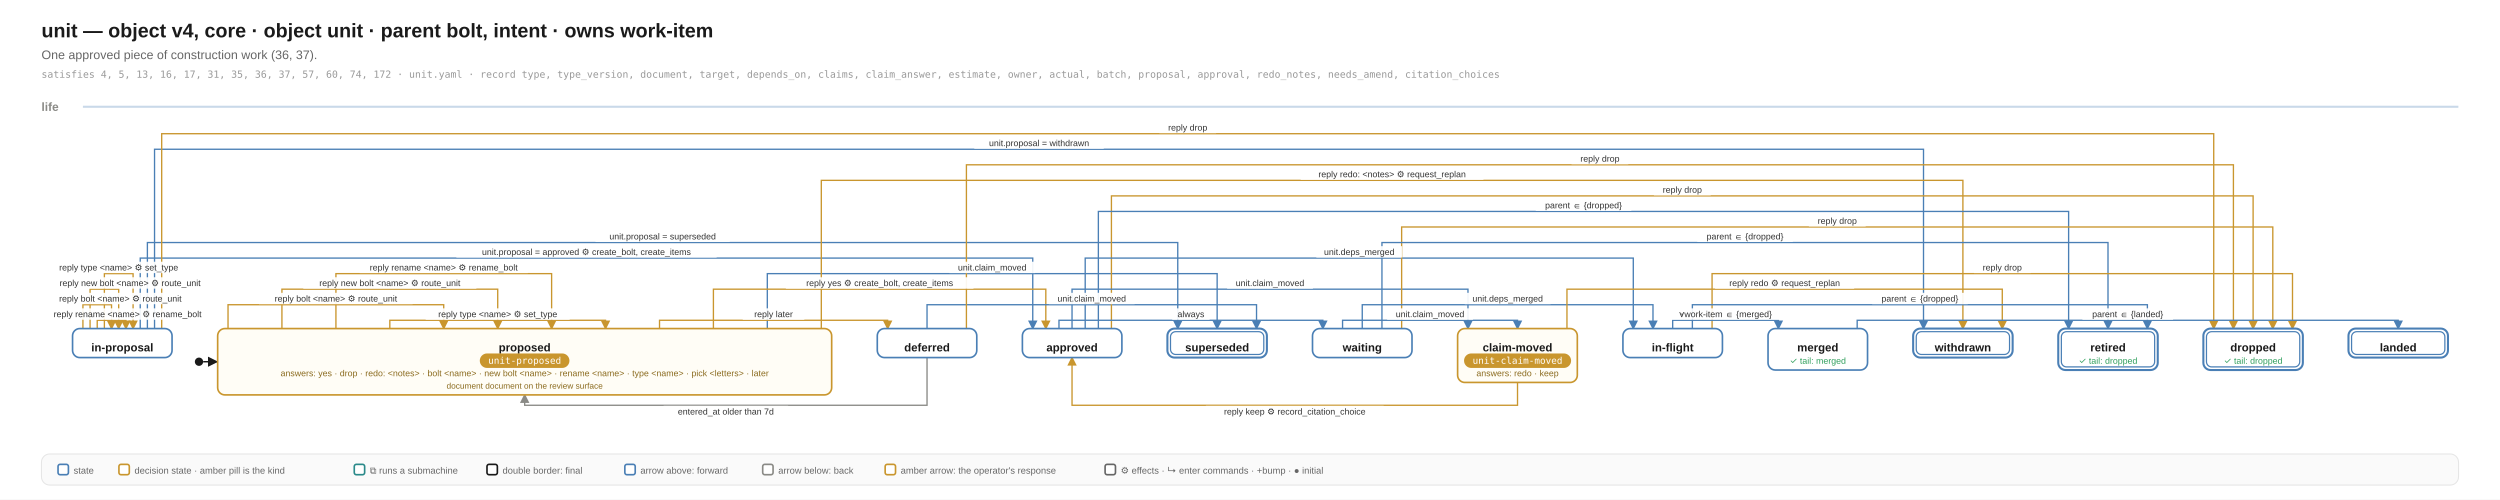
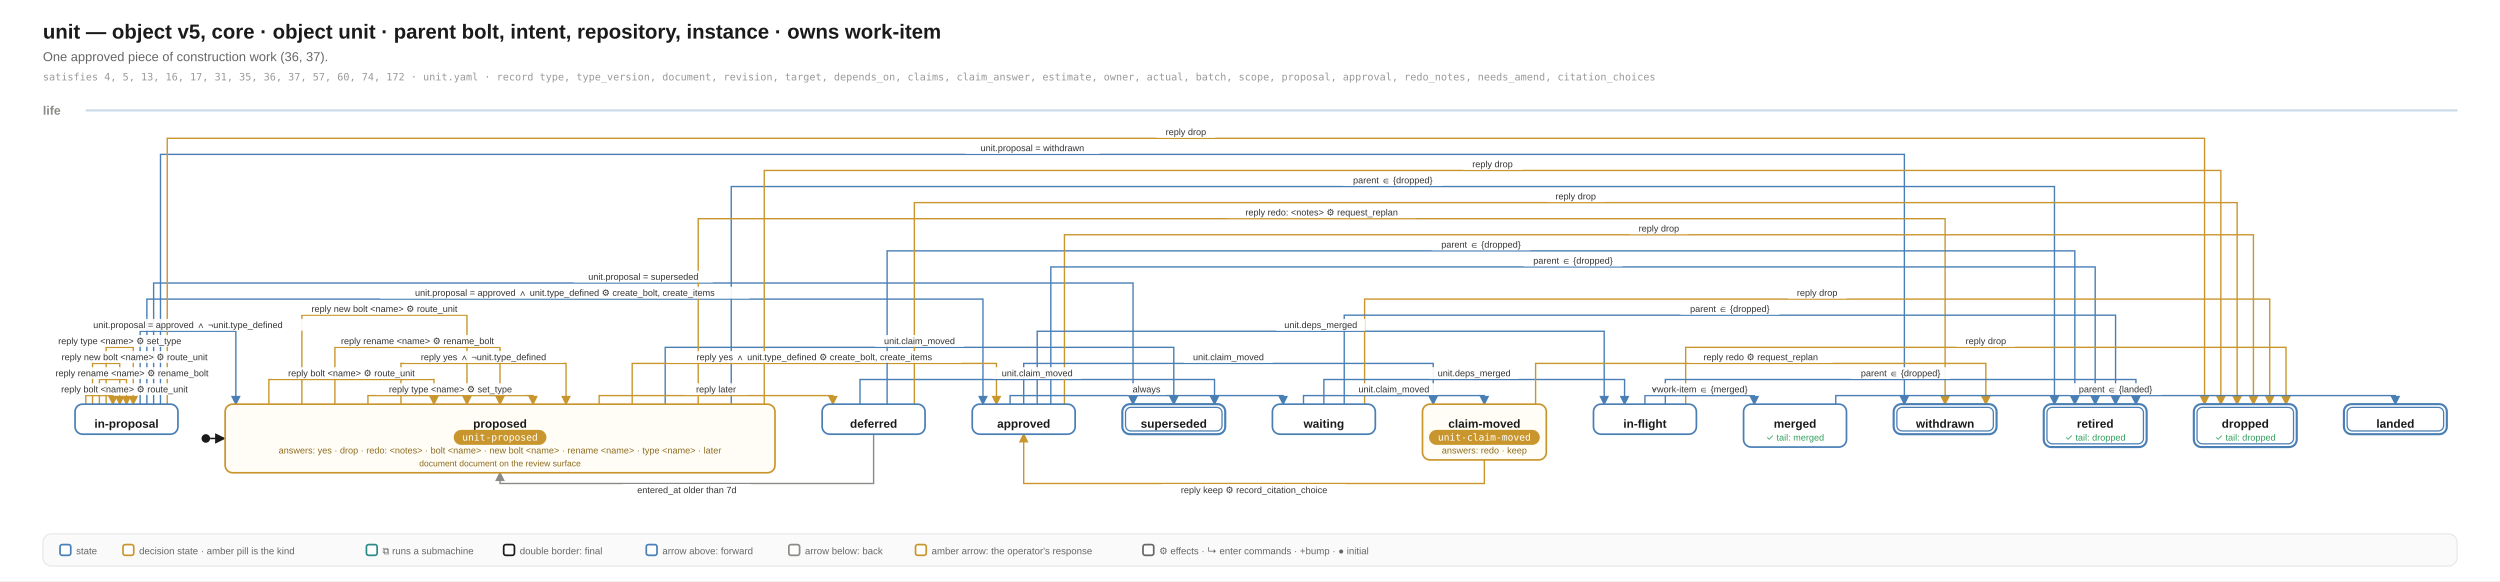
- <svg xmlns="http://www.w3.org/2000/svg" width="2412" height="482" viewBox="0 0 2412 482" font-family="-apple-system, 'Helvetica Neue', Arial, sans-serif">
+ <svg xmlns="http://www.w3.org/2000/svg" width="2332" height="542" viewBox="0 0 2332 542" font-family="-apple-system, 'Helvetica Neue', Arial, sans-serif">
  <defs>
    <marker id="mB" viewBox="0 0 10 10" refX="8.5" refY="5" markerWidth="7" markerHeight="7" orient="auto-start-reverse">
      <path d="M0 0L10 5L0 10z" fill="#4a7fb5" />
    </marker>
    <marker id="mT" viewBox="0 0 10 10" refX="8.5" refY="5" markerWidth="7" markerHeight="7" orient="auto-start-reverse">
      <path d="M0 0L10 5L0 10z" fill="#2b8a8a" />
    </marker>
    <marker id="mG" viewBox="0 0 10 10" refX="8.5" refY="5" markerWidth="7" markerHeight="7" orient="auto-start-reverse">
      <path d="M0 0L10 5L0 10z" fill="#8a8a86" />
    </marker>
    <marker id="mA" viewBox="0 0 10 10" refX="8.5" refY="5" markerWidth="7" markerHeight="7" orient="auto-start-reverse">
      <path d="M0 0L10 5L0 10z" fill="#c9962e" />
    </marker>
    <marker id="mI" viewBox="0 0 10 10" refX="8.5" refY="5" markerWidth="7" markerHeight="7" orient="auto-start-reverse">
      <path d="M0 0L10 5L0 10z" fill="#1a1a1a" />
    </marker>
  </defs>
-   <rect width="2412" height="482" fill="#fff" />
-   <text x="40" y="36" font-size="19" font-weight="700" fill="#1a1a1a">unit — object v4, core · object unit · parent bolt, intent · owns work-item</text>
+   <rect width="2332" height="542" fill="#fff" />
+   <text x="40" y="36" font-size="19" font-weight="700" fill="#1a1a1a">unit — object v5, core · object unit · parent bolt, intent, repository, instance · owns work-item</text>
  <text x="40" y="57" font-size="12" fill="#666">One approved piece of construction work (36, 37).</text>
-   <text x="40" y="75" font-size="9.5" font-family="monospace" fill="#999">satisfies 4, 5, 13, 16, 17, 31, 35, 36, 37, 57, 60, 74, 172 · unit.yaml · record type, type_version, document, target, depends_on, claims, claim_answer, estimate, owner, actual, batch, proposal, approval, redo_notes, needs_amend, citation_choices</text>
+   <text x="40" y="75" font-size="9.5" font-family="monospace" fill="#999">satisfies 4, 5, 13, 16, 17, 31, 35, 36, 37, 57, 60, 74, 172 · unit.yaml · record type, type_version, document, revision, target, depends_on, claims, claim_answer, estimate, owner, actual, batch, scope, proposal, approval, redo_notes, needs_amend, citation_choices</text>
  <text x="40" y="107" font-size="11.5" font-weight="700" fill="#8a8a86">life</text>
-   <line x1="80" y1="103" x2="2371.85" y2="103" stroke="#4a7fb5" stroke-width="2" opacity="0.3" />
-   <circle cx="192.0" cy="349.0" r="4" fill="#1a1a1a" />
-   <line x1="196.0" y1="349.0" x2="209.0" y2="349.0" stroke="#1a1a1a" stroke-width="1.4" marker-end="url(#mI)" />
-   <path d="M135.3,317.0 V249.0 H996.4 V317.0" fill="none" stroke="#4a7fb5" stroke-width="1.3" marker-end="url(#mB)" />
-   <path d="M149.1,317.0 V144.0 H1855.8 V317.0" fill="none" stroke="#4a7fb5" stroke-width="1.3" marker-end="url(#mB)" />
-   <path d="M142.2,317.0 V234.0 H1136.3 V317.0" fill="none" stroke="#4a7fb5" stroke-width="1.3" marker-end="url(#mB)" />
-   <path d="M80.0,317.0 V294.0 H107.6 V317.0" fill="none" stroke="#c9962e" stroke-width="1.3" marker-end="url(#mA)" />
-   <path d="M86.9,317.0 V279.0 H114.5 V317.0" fill="none" stroke="#c9962e" stroke-width="1.3" marker-end="url(#mA)" />
-   <path d="M93.8,317.0 V309.0 H121.5 V317.0" fill="none" stroke="#c9962e" stroke-width="1.3" marker-end="url(#mA)" />
-   <path d="M100.7,317.0 V264.0 H128.4 V317.0" fill="none" stroke="#c9962e" stroke-width="1.3" marker-end="url(#mA)" />
-   <path d="M156.0,317.0 V129.0 H2135.8 V317.0" fill="none" stroke="#c9962e" stroke-width="1.3" marker-end="url(#mA)" />
-   <path d="M740.3,317.0 V264.0 H1174.3 V317.0" fill="none" stroke="#4a7fb5" stroke-width="1.3" marker-end="url(#mB)" />
-   <path d="M220.0,317.0 V294.0 H428.1 V317.0" fill="none" stroke="#c9962e" stroke-width="1.3" marker-end="url(#mA)" />
-   <path d="M272.0,317.0 V279.0 H480.2 V317.0" fill="none" stroke="#c9962e" stroke-width="1.3" marker-end="url(#mA)" />
-   <path d="M324.1,317.0 V264.0 H532.2 V317.0" fill="none" stroke="#c9962e" stroke-width="1.3" marker-end="url(#mA)" />
-   <path d="M376.1,317.0 V309.0 H584.2 V317.0" fill="none" stroke="#c9962e" stroke-width="1.3" marker-end="url(#mA)" />
-   <path d="M688.3,317.0 V279.0 H1009.0 V317.0" fill="none" stroke="#c9962e" stroke-width="1.3" marker-end="url(#mA)" />
-   <path d="M792.4,317.0 V174.0 H1893.8 V317.0" fill="none" stroke="#c9962e" stroke-width="1.3" marker-end="url(#mA)" />
-   <path d="M636.3,317.0 V309.0 H856.4 V317.0" fill="none" stroke="#c9962e" stroke-width="1.3" marker-end="url(#mA)" />
-   <path d="M894.4,317.0 V294.0 H1212.3 V317.0" fill="none" stroke="#4a7fb5" stroke-width="1.3" marker-end="url(#mB)" />
-   <path d="M894.4,345.0 V391.0 H506.2 V381.0" fill="none" stroke="#8a8a86" stroke-width="1.3" marker-end="url(#mG)" />
-   <path d="M932.4,317.0 V159.0 H2154.8 V317.0" fill="none" stroke="#c9962e" stroke-width="1.3" marker-end="url(#mA)" />
-   <path d="M1072.3,317.0 V189.0 H2173.8 V317.0" fill="none" stroke="#c9962e" stroke-width="1.3" marker-end="url(#mA)" />
-   <path d="M1034.3,317.0 V279.0 H1416.3 V317.0" fill="none" stroke="#4a7fb5" stroke-width="1.3" marker-end="url(#mB)" />
-   <path d="M1059.7,317.0 V204.0 H1995.8 V317.0" fill="none" stroke="#4a7fb5" stroke-width="1.3" marker-end="url(#mB)" />
-   <path d="M1047.0,317.0 V249.0 H1575.8 V317.0" fill="none" stroke="#4a7fb5" stroke-width="1.3" marker-end="url(#mB)" />
-   <path d="M1021.7,317.0 V309.0 H1276.3 V317.0" fill="none" stroke="#4a7fb5" stroke-width="1.3" marker-end="url(#mB)" />
-   <path d="M1352.3,317.0 V219.0 H2192.8 V317.0" fill="none" stroke="#c9962e" stroke-width="1.3" marker-end="url(#mA)" />
-   <path d="M1295.3,317.0 V309.0 H1464.1 V317.0" fill="none" stroke="#4a7fb5" stroke-width="1.3" marker-end="url(#mB)" />
-   <path d="M1333.3,317.0 V234.0 H2033.8 V317.0" fill="none" stroke="#4a7fb5" stroke-width="1.3" marker-end="url(#mB)" />
-   <path d="M1314.3,317.0 V294.0 H1594.8 V317.0" fill="none" stroke="#4a7fb5" stroke-width="1.3" marker-end="url(#mB)" />
-   <path d="M1511.8,317.0 V279.0 H1931.8 V317.0" fill="none" stroke="#c9962e" stroke-width="1.3" marker-end="url(#mA)" />
-   <path d="M1464.1,369.0 V391.0 H1034.3 V345.0" fill="none" stroke="#c9962e" stroke-width="1.3" marker-end="url(#mA)" />
-   <path d="M1651.8,317.0 V264.0 H2211.8 V317.0" fill="none" stroke="#c9962e" stroke-width="1.3" marker-end="url(#mA)" />
-   <path d="M1632.8,317.0 V294.0 H2071.8 V317.0" fill="none" stroke="#4a7fb5" stroke-width="1.3" marker-end="url(#mB)" />
-   <path d="M1613.8,317.0 V309.0 H1715.8 V317.0" fill="none" stroke="#4a7fb5" stroke-width="1.3" marker-end="url(#mB)" />
-   <path d="M1791.8,317.0 V309.0 H2313.8 V317.0" fill="none" stroke="#4a7fb5" stroke-width="1.3" marker-end="url(#mB)" />
-   <rect x="70.0" y="317.0" width="96.0" height="28.0" rx="7" fill="#fff" stroke="#4a7fb5" stroke-width="1.6" />
-   <text x="118.0" y="339.0" font-size="11" fill="#1a1a1a" text-anchor="middle" font-weight="700">in-proposal</text>
-   <rect x="210.0" y="317.0" width="592.4" height="64.0" rx="7" fill="#fffdf6" stroke="#c9962e" stroke-width="1.6" />
-   <text x="506.2" y="339.0" font-size="11" fill="#1a1a1a" text-anchor="middle" font-weight="700">proposed</text>
-   <rect x="462.9" y="341.0" width="86.5" height="14" rx="7" fill="#c9962e" />
-   <text x="506.2" y="351.0" font-size="9" font-family="monospace" fill="#fff" text-anchor="middle">unit-proposed</text>
-   <text x="506.2" y="363.0" font-size="8.5" fill="#8a6a1d" text-anchor="middle">answers: yes · drop · redo: &lt;notes&gt; · bolt &lt;name&gt; · new bolt &lt;name&gt; · rename &lt;name&gt; · type &lt;name&gt; · pick &lt;letters&gt; · later</text>
-   <text x="506.2" y="375.0" font-size="8" fill="#8a6a1d" text-anchor="middle">document document on the review surface</text>
-   <rect x="846.4" y="317.0" width="96.0" height="28.0" rx="7" fill="#fff" stroke="#4a7fb5" stroke-width="1.6" />
-   <text x="894.4" y="339.0" font-size="11" fill="#1a1a1a" text-anchor="middle" font-weight="700">deferred</text>
-   <rect x="986.4" y="317.0" width="96.0" height="28.0" rx="7" fill="#fff" stroke="#4a7fb5" stroke-width="1.6" />
-   <text x="1034.3" y="339.0" font-size="11" fill="#1a1a1a" text-anchor="middle" font-weight="700">approved</text>
-   <rect x="1126.3" y="317.0" width="96.0" height="28.0" rx="7" fill="#fff" stroke="#4a7fb5" stroke-width="2" />
-   <rect x="1129.3" y="320.0" width="90.0" height="22.0" rx="5" fill="none" stroke="#4a7fb5" stroke-width="1.2" />
-   <text x="1174.3" y="339.0" font-size="11" fill="#1a1a1a" text-anchor="middle" font-weight="700">superseded</text>
-   <rect x="1266.3" y="317.0" width="96.0" height="28.0" rx="7" fill="#fff" stroke="#4a7fb5" stroke-width="1.6" />
-   <text x="1314.3" y="339.0" font-size="11" fill="#1a1a1a" text-anchor="middle" font-weight="700">waiting</text>
-   <rect x="1406.3" y="317.0" width="115.5" height="52.0" rx="7" fill="#fffdf6" stroke="#c9962e" stroke-width="1.6" />
-   <text x="1464.1" y="339.0" font-size="11" fill="#1a1a1a" text-anchor="middle" font-weight="700">claim-moved</text>
-   <rect x="1412.5" y="341.0" width="103.3" height="14" rx="7" fill="#c9962e" />
-   <text x="1464.1" y="351.0" font-size="9" font-family="monospace" fill="#fff" text-anchor="middle">unit-claim-moved</text>
-   <text x="1464.1" y="363.0" font-size="8.5" fill="#8a6a1d" text-anchor="middle">answers: redo · keep</text>
-   <rect x="1565.8" y="317.0" width="96.0" height="28.0" rx="7" fill="#fff" stroke="#4a7fb5" stroke-width="1.6" />
-   <text x="1613.8" y="339.0" font-size="11" fill="#1a1a1a" text-anchor="middle" font-weight="700">in-flight</text>
-   <rect x="1705.8" y="317.0" width="96.0" height="40.0" rx="7" fill="#fff" stroke="#4a7fb5" stroke-width="1.6" />
-   <text x="1753.8" y="339.0" font-size="11" fill="#1a1a1a" text-anchor="middle" font-weight="700">merged</text>
-   <text x="1753.8" y="351.0" font-size="8.5" fill="#2e9e5b" text-anchor="middle">✓ tail: merged</text>
-   <rect x="1845.8" y="317.0" width="96.0" height="28.0" rx="7" fill="#fff" stroke="#4a7fb5" stroke-width="2" />
-   <rect x="1848.8" y="320.0" width="90.0" height="22.0" rx="5" fill="none" stroke="#4a7fb5" stroke-width="1.2" />
-   <text x="1893.8" y="339.0" font-size="11" fill="#1a1a1a" text-anchor="middle" font-weight="700">withdrawn</text>
-   <rect x="1985.8" y="317.0" width="96.0" height="40.0" rx="7" fill="#fff" stroke="#4a7fb5" stroke-width="2" />
-   <rect x="1988.8" y="320.0" width="90.0" height="34.0" rx="5" fill="none" stroke="#4a7fb5" stroke-width="1.2" />
-   <text x="2033.8" y="339.0" font-size="11" fill="#1a1a1a" text-anchor="middle" font-weight="700">retired</text>
-   <text x="2033.8" y="351.0" font-size="8.5" fill="#2e9e5b" text-anchor="middle">✓ tail: dropped</text>
-   <rect x="2125.8" y="317.0" width="96.0" height="40.0" rx="7" fill="#fff" stroke="#4a7fb5" stroke-width="2" />
-   <rect x="2128.8" y="320.0" width="90.0" height="34.0" rx="5" fill="none" stroke="#4a7fb5" stroke-width="1.2" />
-   <text x="2173.8" y="339.0" font-size="11" fill="#1a1a1a" text-anchor="middle" font-weight="700">dropped</text>
-   <text x="2173.8" y="351.0" font-size="8.5" fill="#2e9e5b" text-anchor="middle">✓ tail: dropped</text>
-   <rect x="2265.8" y="317.0" width="96.0" height="28.0" rx="7" fill="#fff" stroke="#4a7fb5" stroke-width="2" />
-   <rect x="2268.8" y="320.0" width="90.0" height="22.0" rx="5" fill="none" stroke="#4a7fb5" stroke-width="1.2" />
-   <text x="2313.8" y="339.0" font-size="11" fill="#1a1a1a" text-anchor="middle" font-weight="700">landed</text>
-   <rect x="440.3" y="237.5" width="251.1" height="11" fill="#fff" opacity="0.92" />
-   <text x="565.8" y="246.0" font-size="8.5" fill="#333" text-anchor="middle">unit.proposal = approved ⚙ create_bolt, create_items</text>
-   <rect x="940.0" y="132.5" width="124.9" height="11" fill="#fff" opacity="0.92" />
-   <text x="1002.5" y="141.0" font-size="8.5" fill="#333" text-anchor="middle">unit.proposal = withdrawn</text>
-   <rect x="574.5" y="222.5" width="129.6" height="11" fill="#fff" opacity="0.92" />
-   <text x="639.3" y="231.0" font-size="8.5" fill="#333" text-anchor="middle">unit.proposal = superseded</text>
-   <rect x="42.0" y="282.5" width="148.2" height="11" fill="#fff" opacity="0.92" />
-   <text x="116.1" y="291.0" font-size="8.5" fill="#333" text-anchor="middle">reply bolt &lt;name&gt; ⚙ route_unit</text>
-   <rect x="42.0" y="267.5" width="167.0" height="11" fill="#fff" opacity="0.92" />
-   <text x="125.5" y="276.0" font-size="8.5" fill="#333" text-anchor="middle">reply new bolt &lt;name&gt; ⚙ route_unit</text>
-   <rect x="42.0" y="297.5" width="162.3" height="11" fill="#fff" opacity="0.92" />
-   <text x="123.1" y="306.0" font-size="8.5" fill="#333" text-anchor="middle">reply rename &lt;name&gt; ⚙ rename_bolt</text>
-   <rect x="45.1" y="252.5" width="138.9" height="11" fill="#fff" opacity="0.92" />
-   <text x="114.5" y="261.0" font-size="8.5" fill="#333" text-anchor="middle">reply type &lt;name&gt; ⚙ set_type</text>
-   <rect x="1118.5" y="117.5" width="54.8" height="11" fill="#fff" opacity="0.92" />
-   <text x="1145.9" y="126.0" font-size="8.5" fill="#333" text-anchor="middle">reply drop</text>
-   <rect x="915.9" y="252.5" width="82.8" height="11" fill="#fff" opacity="0.92" />
-   <text x="957.3" y="261.0" font-size="8.5" fill="#333" text-anchor="middle">unit.claim_moved</text>
-   <rect x="249.9" y="282.5" width="148.2" height="11" fill="#fff" opacity="0.92" />
-   <text x="324.1" y="291.0" font-size="8.5" fill="#333" text-anchor="middle">reply bolt &lt;name&gt; ⚙ route_unit</text>
-   <rect x="292.6" y="267.5" width="167.0" height="11" fill="#fff" opacity="0.92" />
-   <text x="376.1" y="276.0" font-size="8.5" fill="#333" text-anchor="middle">reply new bolt &lt;name&gt; ⚙ route_unit</text>
-   <rect x="347.0" y="252.5" width="162.3" height="11" fill="#fff" opacity="0.92" />
-   <text x="428.1" y="261.0" font-size="8.5" fill="#333" text-anchor="middle">reply rename &lt;name&gt; ⚙ rename_bolt</text>
-   <rect x="410.7" y="297.5" width="138.9" height="11" fill="#fff" opacity="0.92" />
-   <text x="480.2" y="306.0" font-size="8.5" fill="#333" text-anchor="middle">reply type &lt;name&gt; ⚙ set_type</text>
-   <rect x="758.2" y="267.5" width="181.0" height="11" fill="#fff" opacity="0.92" />
-   <text x="848.7" y="276.0" font-size="8.5" fill="#333" text-anchor="middle">reply yes ⚙ create_bolt, create_items</text>
-   <rect x="1254.9" y="162.5" width="176.3" height="11" fill="#fff" opacity="0.92" />
-   <text x="1343.1" y="171.0" font-size="8.5" fill="#333" text-anchor="middle">reply redo: &lt;notes&gt; ⚙ request_replan</text>
-   <rect x="716.6" y="297.5" width="59.4" height="11" fill="#fff" opacity="0.92" />
-   <text x="746.3" y="306.0" font-size="8.5" fill="#333" text-anchor="middle">reply later</text>
-   <rect x="1011.9" y="282.5" width="82.8" height="11" fill="#fff" opacity="0.92" />
-   <text x="1053.3" y="291.0" font-size="8.5" fill="#333" text-anchor="middle">unit.claim_moved</text>
-   <rect x="640.2" y="391.5" width="120.2" height="11" fill="#fff" opacity="0.92" />
-   <text x="700.3" y="400.0" font-size="8.5" fill="#333" text-anchor="middle">entered_at older than 7d</text>
-   <rect x="1516.2" y="147.5" width="54.8" height="11" fill="#fff" opacity="0.92" />
-   <text x="1543.6" y="156.0" font-size="8.5" fill="#333" text-anchor="middle">reply drop</text>
-   <rect x="1595.7" y="177.5" width="54.8" height="11" fill="#fff" opacity="0.92" />
-   <text x="1623.1" y="186.0" font-size="8.5" fill="#333" text-anchor="middle">reply drop</text>
-   <rect x="1183.9" y="267.5" width="82.8" height="11" fill="#fff" opacity="0.92" />
-   <text x="1225.3" y="276.0" font-size="8.5" fill="#333" text-anchor="middle">unit.claim_moved</text>
-   <rect x="1481.7" y="192.5" width="92.2" height="11" fill="#fff" opacity="0.92" />
-   <text x="1527.8" y="201.0" font-size="8.5" fill="#333" text-anchor="middle">parent ∈ {dropped}</text>
-   <rect x="1270.0" y="237.5" width="82.8" height="11" fill="#fff" opacity="0.92" />
-   <text x="1311.4" y="246.0" font-size="8.5" fill="#333" text-anchor="middle">unit.deps_merged</text>
-   <rect x="1131.0" y="297.5" width="36.0" height="11" fill="#fff" opacity="0.92" />
-   <text x="1149.0" y="306.0" font-size="8.5" fill="#333" text-anchor="middle">always</text>
-   <rect x="1745.2" y="207.5" width="54.8" height="11" fill="#fff" opacity="0.92" />
-   <text x="1772.6" y="216.0" font-size="8.5" fill="#333" text-anchor="middle">reply drop</text>
-   <rect x="1338.3" y="297.5" width="82.8" height="11" fill="#fff" opacity="0.92" />
-   <text x="1379.7" y="306.0" font-size="8.5" fill="#333" text-anchor="middle">unit.claim_moved</text>
-   <rect x="1637.5" y="222.5" width="92.2" height="11" fill="#fff" opacity="0.92" />
-   <text x="1683.6" y="231.0" font-size="8.5" fill="#333" text-anchor="middle">parent ∈ {dropped}</text>
-   <rect x="1413.2" y="282.5" width="82.8" height="11" fill="#fff" opacity="0.92" />
-   <text x="1454.6" y="291.0" font-size="8.5" fill="#333" text-anchor="middle">unit.deps_merged</text>
-   <rect x="1654.7" y="267.5" width="134.2" height="11" fill="#fff" opacity="0.92" />
-   <text x="1721.8" y="276.0" font-size="8.5" fill="#333" text-anchor="middle">reply redo ⚙ request_replan</text>
-   <rect x="1163.4" y="391.5" width="171.6" height="11" fill="#fff" opacity="0.92" />
-   <text x="1249.2" y="400.0" font-size="8.5" fill="#333" text-anchor="middle">reply keep ⚙ record_citation_choice</text>
-   <rect x="1904.5" y="252.5" width="54.8" height="11" fill="#fff" opacity="0.92" />
-   <text x="1931.8" y="261.0" font-size="8.5" fill="#333" text-anchor="middle">reply drop</text>
-   <rect x="1806.3" y="282.5" width="92.2" height="11" fill="#fff" opacity="0.92" />
-   <text x="1852.3" y="291.0" font-size="8.5" fill="#333" text-anchor="middle">parent ∈ {dropped}</text>
-   <rect x="1611.8" y="297.5" width="106.2" height="11" fill="#fff" opacity="0.92" />
-   <text x="1664.8" y="306.0" font-size="8.5" fill="#333" text-anchor="middle">∀work-item ∈ {merged}</text>
-   <rect x="2009.1" y="297.5" width="87.5" height="11" fill="#fff" opacity="0.92" />
-   <text x="2052.8" y="306.0" font-size="8.5" fill="#333" text-anchor="middle">parent ∈ {landed}</text>
-   <rect x="40" y="438" width="2332" height="30" rx="8" fill="#fafafa" stroke="#e5e5e5" />
-   <rect x="56" y="448" width="10" height="10" rx="2" fill="#fff" stroke="#4a7fb5" stroke-width="1.6" />
-   <text x="71" y="457" font-size="9" fill="#666">state</text>
-   <rect x="114.75" y="448" width="10" height="10" rx="2" fill="#fff" stroke="#c9962e" stroke-width="1.6" />
-   <text x="129.75" y="457" font-size="9" fill="#666">decision state · amber pill is the kind</text>
-   <rect x="341.8" y="448" width="10" height="10" rx="2" fill="#fff" stroke="#2b8a8a" stroke-width="1.6" />
-   <text x="356.8" y="457" font-size="9" fill="#666">⧉ runs a submachine</text>
-   <rect x="469.85" y="448" width="10" height="10" rx="2" fill="#fff" stroke="#1a1a1a" stroke-width="1.6" />
-   <text x="484.85" y="457" font-size="9" fill="#666">double border: final</text>
-   <rect x="602.85" y="448" width="10" height="10" rx="2" fill="#fff" stroke="#4a7fb5" stroke-width="1.6" />
-   <text x="617.85" y="457" font-size="9" fill="#666">arrow above: forward</text>
-   <rect x="735.85" y="448" width="10" height="10" rx="2" fill="#fff" stroke="#8a8a86" stroke-width="1.6" />
-   <text x="750.85" y="457" font-size="9" fill="#666">arrow below: back</text>
-   <rect x="854.0" y="448" width="10" height="10" rx="2" fill="#fff" stroke="#c9962e" stroke-width="1.6" />
-   <text x="869.0" y="457" font-size="9" fill="#666">amber arrow: the operator's response</text>
-   <rect x="1066.2" y="448" width="10" height="10" rx="2" fill="#fff" stroke="#666" stroke-width="1.6" />
-   <text x="1081.2" y="457" font-size="9" fill="#666">⚙ effects · ↳ enter commands · +bump · ● initial</text>
+   <line x1="80" y1="103" x2="2292.375" y2="103" stroke="#4a7fb5" stroke-width="2" opacity="0.3" />
+   <circle cx="192.0" cy="409.0" r="4" fill="#1a1a1a" />
+   <line x1="196.0" y1="409.0" x2="209.0" y2="409.0" stroke="#1a1a1a" stroke-width="1.4" marker-end="url(#mI)" />
+   <path d="M130.7,377.0 V309.0 H220.0 V377.0" fill="none" stroke="#4a7fb5" stroke-width="1.3" marker-end="url(#mB)" />
+   <path d="M137.0,377.0 V279.0 H916.9 V377.0" fill="none" stroke="#4a7fb5" stroke-width="1.3" marker-end="url(#mB)" />
+   <path d="M149.7,377.0 V144.0 H1776.4 V377.0" fill="none" stroke="#4a7fb5" stroke-width="1.3" marker-end="url(#mB)" />
+   <path d="M143.3,377.0 V264.0 H1056.9 V377.0" fill="none" stroke="#4a7fb5" stroke-width="1.3" marker-end="url(#mB)" />
+   <path d="M80.0,377.0 V369.0 H105.3 V377.0" fill="none" stroke="#c9962e" stroke-width="1.3" marker-end="url(#mA)" />
+   <path d="M86.3,377.0 V339.0 H111.7 V377.0" fill="none" stroke="#c9962e" stroke-width="1.3" marker-end="url(#mA)" />
+   <path d="M92.7,377.0 V354.0 H118.0 V377.0" fill="none" stroke="#c9962e" stroke-width="1.3" marker-end="url(#mA)" />
+   <path d="M99.0,377.0 V324.0 H124.3 V377.0" fill="none" stroke="#c9962e" stroke-width="1.3" marker-end="url(#mA)" />
+   <path d="M156.0,377.0 V129.0 H2056.4 V377.0" fill="none" stroke="#c9962e" stroke-width="1.3" marker-end="url(#mA)" />
+   <path d="M620.5,377.0 V324.0 H1094.9 V377.0" fill="none" stroke="#4a7fb5" stroke-width="1.3" marker-end="url(#mB)" />
+   <path d="M682.1,377.0 V174.0 H1916.4 V377.0" fill="none" stroke="#4a7fb5" stroke-width="1.3" marker-end="url(#mB)" />
+   <path d="M250.8,377.0 V354.0 H404.8 V377.0" fill="none" stroke="#c9962e" stroke-width="1.3" marker-end="url(#mA)" />
+   <path d="M281.6,377.0 V294.0 H435.6 V377.0" fill="none" stroke="#c9962e" stroke-width="1.3" marker-end="url(#mA)" />
+   <path d="M312.4,377.0 V324.0 H466.4 V377.0" fill="none" stroke="#c9962e" stroke-width="1.3" marker-end="url(#mA)" />
+   <path d="M343.2,377.0 V369.0 H497.2 V377.0" fill="none" stroke="#c9962e" stroke-width="1.3" marker-end="url(#mA)" />
+   <path d="M374.0,377.0 V339.0 H528.0 V377.0" fill="none" stroke="#c9962e" stroke-width="1.3" marker-end="url(#mA)" />
+   <path d="M589.7,377.0 V339.0 H929.5 V377.0" fill="none" stroke="#c9962e" stroke-width="1.3" marker-end="url(#mA)" />
+   <path d="M651.3,377.0 V204.0 H1814.4 V377.0" fill="none" stroke="#c9962e" stroke-width="1.3" marker-end="url(#mA)" />
+   <path d="M712.9,377.0 V159.0 H2071.6 V377.0" fill="none" stroke="#c9962e" stroke-width="1.3" marker-end="url(#mA)" />
+   <path d="M558.9,377.0 V369.0 H776.9 V377.0" fill="none" stroke="#c9962e" stroke-width="1.3" marker-end="url(#mA)" />
+   <path d="M802.2,377.0 V354.0 H1132.9 V377.0" fill="none" stroke="#4a7fb5" stroke-width="1.3" marker-end="url(#mB)" />
+   <path d="M827.5,377.0 V234.0 H1935.4 V377.0" fill="none" stroke="#4a7fb5" stroke-width="1.3" marker-end="url(#mB)" />
+   <path d="M814.9,405.0 V451.0 H466.4 V441.0" fill="none" stroke="#8a8a86" stroke-width="1.3" marker-end="url(#mG)" />
+   <path d="M852.9,377.0 V189.0 H2086.8 V377.0" fill="none" stroke="#c9962e" stroke-width="1.3" marker-end="url(#mA)" />
+   <path d="M992.9,377.0 V219.0 H2102.0 V377.0" fill="none" stroke="#c9962e" stroke-width="1.3" marker-end="url(#mA)" />
+   <path d="M954.9,377.0 V339.0 H1336.9 V377.0" fill="none" stroke="#4a7fb5" stroke-width="1.3" marker-end="url(#mB)" />
+   <path d="M980.2,377.0 V249.0 H1954.4 V377.0" fill="none" stroke="#4a7fb5" stroke-width="1.3" marker-end="url(#mB)" />
+   <path d="M967.5,377.0 V309.0 H1496.4 V377.0" fill="none" stroke="#4a7fb5" stroke-width="1.3" marker-end="url(#mB)" />
+   <path d="M942.2,377.0 V369.0 H1196.9 V377.0" fill="none" stroke="#4a7fb5" stroke-width="1.3" marker-end="url(#mB)" />
+   <path d="M1272.9,377.0 V279.0 H2117.2 V377.0" fill="none" stroke="#c9962e" stroke-width="1.3" marker-end="url(#mA)" />
+   <path d="M1215.9,377.0 V369.0 H1384.6 V377.0" fill="none" stroke="#4a7fb5" stroke-width="1.3" marker-end="url(#mB)" />
+   <path d="M1253.9,377.0 V294.0 H1973.4 V377.0" fill="none" stroke="#4a7fb5" stroke-width="1.3" marker-end="url(#mB)" />
+   <path d="M1234.9,377.0 V354.0 H1515.4 V377.0" fill="none" stroke="#4a7fb5" stroke-width="1.3" marker-end="url(#mB)" />
+   <path d="M1432.4,377.0 V339.0 H1852.4 V377.0" fill="none" stroke="#c9962e" stroke-width="1.3" marker-end="url(#mA)" />
+   <path d="M1384.6,429.0 V451.0 H954.9 V405.0" fill="none" stroke="#c9962e" stroke-width="1.3" marker-end="url(#mA)" />
+   <path d="M1572.4,377.0 V324.0 H2132.4 V377.0" fill="none" stroke="#c9962e" stroke-width="1.3" marker-end="url(#mA)" />
+   <path d="M1553.4,377.0 V354.0 H1992.4 V377.0" fill="none" stroke="#4a7fb5" stroke-width="1.3" marker-end="url(#mB)" />
+   <path d="M1534.4,377.0 V369.0 H1636.4 V377.0" fill="none" stroke="#4a7fb5" stroke-width="1.3" marker-end="url(#mB)" />
+   <path d="M1712.4,377.0 V369.0 H2234.4 V377.0" fill="none" stroke="#4a7fb5" stroke-width="1.3" marker-end="url(#mB)" />
+   <rect x="70.0" y="377.0" width="96.0" height="28.0" rx="7" fill="#fff" stroke="#4a7fb5" stroke-width="1.6" />
+   <text x="118.0" y="399.0" font-size="11" fill="#1a1a1a" text-anchor="middle" font-weight="700">in-proposal</text>
+   <rect x="210.0" y="377.0" width="512.9" height="64.0" rx="7" fill="#fffdf6" stroke="#c9962e" stroke-width="1.6" />
+   <text x="466.4" y="399.0" font-size="11" fill="#1a1a1a" text-anchor="middle" font-weight="700">proposed</text>
+   <rect x="423.2" y="401.0" width="86.5" height="14" rx="7" fill="#c9962e" />
+   <text x="466.4" y="411.0" font-size="9" font-family="monospace" fill="#fff" text-anchor="middle">unit-proposed</text>
+   <text x="466.4" y="423.0" font-size="8.5" fill="#8a6a1d" text-anchor="middle">answers: yes · drop · redo: &lt;notes&gt; · bolt &lt;name&gt; · new bolt &lt;name&gt; · rename &lt;name&gt; · type &lt;name&gt; · later</text>
+   <text x="466.4" y="435.0" font-size="8" fill="#8a6a1d" text-anchor="middle">document document on the review surface</text>
+   <rect x="766.9" y="377.0" width="96.0" height="28.0" rx="7" fill="#fff" stroke="#4a7fb5" stroke-width="1.6" />
+   <text x="814.9" y="399.0" font-size="11" fill="#1a1a1a" text-anchor="middle" font-weight="700">deferred</text>
+   <rect x="906.9" y="377.0" width="96.0" height="28.0" rx="7" fill="#fff" stroke="#4a7fb5" stroke-width="1.6" />
+   <text x="954.9" y="399.0" font-size="11" fill="#1a1a1a" text-anchor="middle" font-weight="700">approved</text>
+   <rect x="1046.9" y="377.0" width="96.0" height="28.0" rx="7" fill="#fff" stroke="#4a7fb5" stroke-width="2" />
+   <rect x="1049.9" y="380.0" width="90.0" height="22.0" rx="5" fill="none" stroke="#4a7fb5" stroke-width="1.2" />
+   <text x="1094.9" y="399.0" font-size="11" fill="#1a1a1a" text-anchor="middle" font-weight="700">superseded</text>
+   <rect x="1186.9" y="377.0" width="96.0" height="28.0" rx="7" fill="#fff" stroke="#4a7fb5" stroke-width="1.6" />
+   <text x="1234.9" y="399.0" font-size="11" fill="#1a1a1a" text-anchor="middle" font-weight="700">waiting</text>
+   <rect x="1326.9" y="377.0" width="115.5" height="52.0" rx="7" fill="#fffdf6" stroke="#c9962e" stroke-width="1.6" />
+   <text x="1384.6" y="399.0" font-size="11" fill="#1a1a1a" text-anchor="middle" font-weight="700">claim-moved</text>
+   <rect x="1333.0" y="401.0" width="103.3" height="14" rx="7" fill="#c9962e" />
+   <text x="1384.6" y="411.0" font-size="9" font-family="monospace" fill="#fff" text-anchor="middle">unit-claim-moved</text>
+   <text x="1384.6" y="423.0" font-size="8.5" fill="#8a6a1d" text-anchor="middle">answers: redo · keep</text>
+   <rect x="1486.4" y="377.0" width="96.0" height="28.0" rx="7" fill="#fff" stroke="#4a7fb5" stroke-width="1.6" />
+   <text x="1534.4" y="399.0" font-size="11" fill="#1a1a1a" text-anchor="middle" font-weight="700">in-flight</text>
+   <rect x="1626.4" y="377.0" width="96.0" height="40.0" rx="7" fill="#fff" stroke="#4a7fb5" stroke-width="1.6" />
+   <text x="1674.4" y="399.0" font-size="11" fill="#1a1a1a" text-anchor="middle" font-weight="700">merged</text>
+   <text x="1674.4" y="411.0" font-size="8.5" fill="#2e9e5b" text-anchor="middle">✓ tail: merged</text>
+   <rect x="1766.4" y="377.0" width="96.0" height="28.0" rx="7" fill="#fff" stroke="#4a7fb5" stroke-width="2" />
+   <rect x="1769.4" y="380.0" width="90.0" height="22.0" rx="5" fill="none" stroke="#4a7fb5" stroke-width="1.2" />
+   <text x="1814.4" y="399.0" font-size="11" fill="#1a1a1a" text-anchor="middle" font-weight="700">withdrawn</text>
+   <rect x="1906.4" y="377.0" width="96.0" height="40.0" rx="7" fill="#fff" stroke="#4a7fb5" stroke-width="2" />
+   <rect x="1909.4" y="380.0" width="90.0" height="34.0" rx="5" fill="none" stroke="#4a7fb5" stroke-width="1.2" />
+   <text x="1954.4" y="399.0" font-size="11" fill="#1a1a1a" text-anchor="middle" font-weight="700">retired</text>
+   <text x="1954.4" y="411.0" font-size="8.5" fill="#2e9e5b" text-anchor="middle">✓ tail: dropped</text>
+   <rect x="2046.4" y="377.0" width="96.0" height="40.0" rx="7" fill="#fff" stroke="#4a7fb5" stroke-width="2" />
+   <rect x="2049.4" y="380.0" width="90.0" height="34.0" rx="5" fill="none" stroke="#4a7fb5" stroke-width="1.2" />
+   <text x="2094.4" y="399.0" font-size="11" fill="#1a1a1a" text-anchor="middle" font-weight="700">dropped</text>
+   <text x="2094.4" y="411.0" font-size="8.5" fill="#2e9e5b" text-anchor="middle">✓ tail: dropped</text>
+   <rect x="2186.4" y="377.0" width="96.0" height="28.0" rx="7" fill="#fff" stroke="#4a7fb5" stroke-width="2" />
+   <rect x="2189.4" y="380.0" width="90.0" height="22.0" rx="5" fill="none" stroke="#4a7fb5" stroke-width="1.2" />
+   <text x="2234.4" y="399.0" font-size="11" fill="#1a1a1a" text-anchor="middle" font-weight="700">landed</text>
+   <rect x="66.1" y="297.5" width="218.4" height="11" fill="#fff" opacity="0.92" />
+   <text x="175.3" y="306.0" font-size="8.5" fill="#333" text-anchor="middle">unit.proposal = approved ∧ ¬unit.type_defined</text>
+   <rect x="354.6" y="267.5" width="344.6" height="11" fill="#fff" opacity="0.92" />
+   <text x="526.9" y="276.0" font-size="8.5" fill="#333" text-anchor="middle">unit.proposal = approved ∧ unit.type_defined ⚙ create_bolt, create_items</text>
+   <rect x="900.6" y="132.5" width="124.9" height="11" fill="#fff" opacity="0.92" />
+   <text x="963.0" y="141.0" font-size="8.5" fill="#333" text-anchor="middle">unit.proposal = withdrawn</text>
+   <rect x="535.3" y="252.5" width="129.6" height="11" fill="#fff" opacity="0.92" />
+   <text x="600.1" y="261.0" font-size="8.5" fill="#333" text-anchor="middle">unit.proposal = superseded</text>
+   <rect x="42.0" y="357.5" width="148.2" height="11" fill="#fff" opacity="0.92" />
+   <text x="116.1" y="366.0" font-size="8.5" fill="#333" text-anchor="middle">reply bolt &lt;name&gt; ⚙ route_unit</text>
+   <rect x="42.0" y="327.5" width="167.0" height="11" fill="#fff" opacity="0.92" />
+   <text x="125.5" y="336.0" font-size="8.5" fill="#333" text-anchor="middle">reply new bolt &lt;name&gt; ⚙ route_unit</text>
+   <rect x="42.0" y="342.5" width="162.3" height="11" fill="#fff" opacity="0.92" />
+   <text x="123.1" y="351.0" font-size="8.5" fill="#333" text-anchor="middle">reply rename &lt;name&gt; ⚙ rename_bolt</text>
+   <rect x="42.2" y="312.5" width="138.9" height="11" fill="#fff" opacity="0.92" />
+   <text x="111.7" y="321.0" font-size="8.5" fill="#333" text-anchor="middle">reply type &lt;name&gt; ⚙ set_type</text>
+   <rect x="1078.8" y="117.5" width="54.8" height="11" fill="#fff" opacity="0.92" />
+   <text x="1106.2" y="126.0" font-size="8.5" fill="#333" text-anchor="middle">reply drop</text>
+   <rect x="816.3" y="312.5" width="82.8" height="11" fill="#fff" opacity="0.92" />
+   <text x="857.7" y="321.0" font-size="8.5" fill="#333" text-anchor="middle">unit.claim_moved</text>
+   <rect x="1253.1" y="162.5" width="92.2" height="11" fill="#fff" opacity="0.92" />
+   <text x="1299.2" y="171.0" font-size="8.5" fill="#333" text-anchor="middle">parent ∈ {dropped}</text>
+   <rect x="253.7" y="342.5" width="148.2" height="11" fill="#fff" opacity="0.92" />
+   <text x="327.8" y="351.0" font-size="8.5" fill="#333" text-anchor="middle">reply bolt &lt;name&gt; ⚙ route_unit</text>
+   <rect x="275.1" y="282.5" width="167.0" height="11" fill="#fff" opacity="0.92" />
+   <text x="358.6" y="291.0" font-size="8.5" fill="#333" text-anchor="middle">reply new bolt &lt;name&gt; ⚙ route_unit</text>
+   <rect x="308.3" y="312.5" width="162.3" height="11" fill="#fff" opacity="0.92" />
+   <text x="389.4" y="321.0" font-size="8.5" fill="#333" text-anchor="middle">reply rename &lt;name&gt; ⚙ rename_bolt</text>
+   <rect x="350.8" y="357.5" width="138.9" height="11" fill="#fff" opacity="0.92" />
+   <text x="420.2" y="366.0" font-size="8.5" fill="#333" text-anchor="middle">reply type &lt;name&gt; ⚙ set_type</text>
+   <rect x="376.9" y="327.5" width="148.2" height="11" fill="#fff" opacity="0.92" />
+   <text x="451.0" y="336.0" font-size="8.5" fill="#333" text-anchor="middle">reply yes ∧ ¬unit.type_defined</text>
+   <rect x="622.4" y="327.5" width="274.5" height="11" fill="#fff" opacity="0.92" />
+   <text x="759.6" y="336.0" font-size="8.5" fill="#333" text-anchor="middle">reply yes ∧ unit.type_defined ⚙ create_bolt, create_items</text>
+   <rect x="1144.7" y="192.5" width="176.3" height="11" fill="#fff" opacity="0.92" />
+   <text x="1232.8" y="201.0" font-size="8.5" fill="#333" text-anchor="middle">reply redo: &lt;notes&gt; ⚙ request_replan</text>
+   <rect x="1364.8" y="147.5" width="54.8" height="11" fill="#fff" opacity="0.92" />
+   <text x="1392.2" y="156.0" font-size="8.5" fill="#333" text-anchor="middle">reply drop</text>
+   <rect x="638.2" y="357.5" width="59.4" height="11" fill="#fff" opacity="0.92" />
+   <text x="667.9" y="366.0" font-size="8.5" fill="#333" text-anchor="middle">reply later</text>
+   <rect x="926.1" y="342.5" width="82.8" height="11" fill="#fff" opacity="0.92" />
+   <text x="967.5" y="351.0" font-size="8.5" fill="#333" text-anchor="middle">unit.claim_moved</text>
+   <rect x="1335.4" y="222.5" width="92.2" height="11" fill="#fff" opacity="0.92" />
+   <text x="1381.5" y="231.0" font-size="8.5" fill="#333" text-anchor="middle">parent ∈ {dropped}</text>
+   <rect x="580.6" y="451.5" width="120.2" height="11" fill="#fff" opacity="0.92" />
+   <text x="640.7" y="460.0" font-size="8.5" fill="#333" text-anchor="middle">entered_at older than 7d</text>
+   <rect x="1442.5" y="177.5" width="54.8" height="11" fill="#fff" opacity="0.92" />
+   <text x="1469.8" y="186.0" font-size="8.5" fill="#333" text-anchor="middle">reply drop</text>
+   <rect x="1520.0" y="207.5" width="54.8" height="11" fill="#fff" opacity="0.92" />
+   <text x="1547.4" y="216.0" font-size="8.5" fill="#333" text-anchor="middle">reply drop</text>
+   <rect x="1104.5" y="327.5" width="82.8" height="11" fill="#fff" opacity="0.92" />
+   <text x="1145.9" y="336.0" font-size="8.5" fill="#333" text-anchor="middle">unit.claim_moved</text>
+   <rect x="1421.2" y="237.5" width="92.2" height="11" fill="#fff" opacity="0.92" />
+   <text x="1467.3" y="246.0" font-size="8.5" fill="#333" text-anchor="middle">parent ∈ {dropped}</text>
+   <rect x="1190.6" y="297.5" width="82.8" height="11" fill="#fff" opacity="0.92" />
+   <text x="1232.0" y="306.0" font-size="8.5" fill="#333" text-anchor="middle">unit.deps_merged</text>
+   <rect x="1051.5" y="357.5" width="36.0" height="11" fill="#fff" opacity="0.92" />
+   <text x="1069.5" y="366.0" font-size="8.5" fill="#333" text-anchor="middle">always</text>
+   <rect x="1667.7" y="267.5" width="54.8" height="11" fill="#fff" opacity="0.92" />
+   <text x="1695.0" y="276.0" font-size="8.5" fill="#333" text-anchor="middle">reply drop</text>
+   <rect x="1258.8" y="357.5" width="82.8" height="11" fill="#fff" opacity="0.92" />
+   <text x="1300.2" y="366.0" font-size="8.5" fill="#333" text-anchor="middle">unit.claim_moved</text>
+   <rect x="1567.5" y="282.5" width="92.2" height="11" fill="#fff" opacity="0.92" />
+   <text x="1613.6" y="291.0" font-size="8.5" fill="#333" text-anchor="middle">parent ∈ {dropped}</text>
+   <rect x="1333.7" y="342.5" width="82.8" height="11" fill="#fff" opacity="0.92" />
+   <text x="1375.1" y="351.0" font-size="8.5" fill="#333" text-anchor="middle">unit.deps_merged</text>
+   <rect x="1575.3" y="327.5" width="134.2" height="11" fill="#fff" opacity="0.92" />
+   <text x="1642.4" y="336.0" font-size="8.5" fill="#333" text-anchor="middle">reply redo ⚙ request_replan</text>
+   <rect x="1083.9" y="451.5" width="171.6" height="11" fill="#fff" opacity="0.92" />
+   <text x="1169.8" y="460.0" font-size="8.5" fill="#333" text-anchor="middle">reply keep ⚙ record_citation_choice</text>
+   <rect x="1825.0" y="312.5" width="54.8" height="11" fill="#fff" opacity="0.92" />
+   <text x="1852.4" y="321.0" font-size="8.5" fill="#333" text-anchor="middle">reply drop</text>
+   <rect x="1726.8" y="342.5" width="92.2" height="11" fill="#fff" opacity="0.92" />
+   <text x="1772.9" y="351.0" font-size="8.5" fill="#333" text-anchor="middle">parent ∈ {dropped}</text>
+   <rect x="1532.3" y="357.5" width="106.2" height="11" fill="#fff" opacity="0.92" />
+   <text x="1585.4" y="366.0" font-size="8.5" fill="#333" text-anchor="middle">∀work-item ∈ {merged}</text>
+   <rect x="1929.6" y="357.5" width="87.5" height="11" fill="#fff" opacity="0.92" />
+   <text x="1973.4" y="366.0" font-size="8.5" fill="#333" text-anchor="middle">parent ∈ {landed}</text>
+   <rect x="40" y="498" width="2252" height="30" rx="8" fill="#fafafa" stroke="#e5e5e5" />
+   <rect x="56" y="508" width="10" height="10" rx="2" fill="#fff" stroke="#4a7fb5" stroke-width="1.6" />
+   <text x="71" y="517" font-size="9" fill="#666">state</text>
+   <rect x="114.75" y="508" width="10" height="10" rx="2" fill="#fff" stroke="#c9962e" stroke-width="1.6" />
+   <text x="129.75" y="517" font-size="9" fill="#666">decision state · amber pill is the kind</text>
+   <rect x="341.8" y="508" width="10" height="10" rx="2" fill="#fff" stroke="#2b8a8a" stroke-width="1.6" />
+   <text x="356.8" y="517" font-size="9" fill="#666">⧉ runs a submachine</text>
+   <rect x="469.85" y="508" width="10" height="10" rx="2" fill="#fff" stroke="#1a1a1a" stroke-width="1.6" />
+   <text x="484.85" y="517" font-size="9" fill="#666">double border: final</text>
+   <rect x="602.85" y="508" width="10" height="10" rx="2" fill="#fff" stroke="#4a7fb5" stroke-width="1.6" />
+   <text x="617.85" y="517" font-size="9" fill="#666">arrow above: forward</text>
+   <rect x="735.85" y="508" width="10" height="10" rx="2" fill="#fff" stroke="#8a8a86" stroke-width="1.6" />
+   <text x="750.85" y="517" font-size="9" fill="#666">arrow below: back</text>
+   <rect x="854.0" y="508" width="10" height="10" rx="2" fill="#fff" stroke="#c9962e" stroke-width="1.6" />
+   <text x="869.0" y="517" font-size="9" fill="#666">amber arrow: the operator's response</text>
+   <rect x="1066.2" y="508" width="10" height="10" rx="2" fill="#fff" stroke="#666" stroke-width="1.6" />
+   <text x="1081.2" y="517" font-size="9" fill="#666">⚙ effects · ↳ enter commands · +bump · ● initial</text>
</svg>
